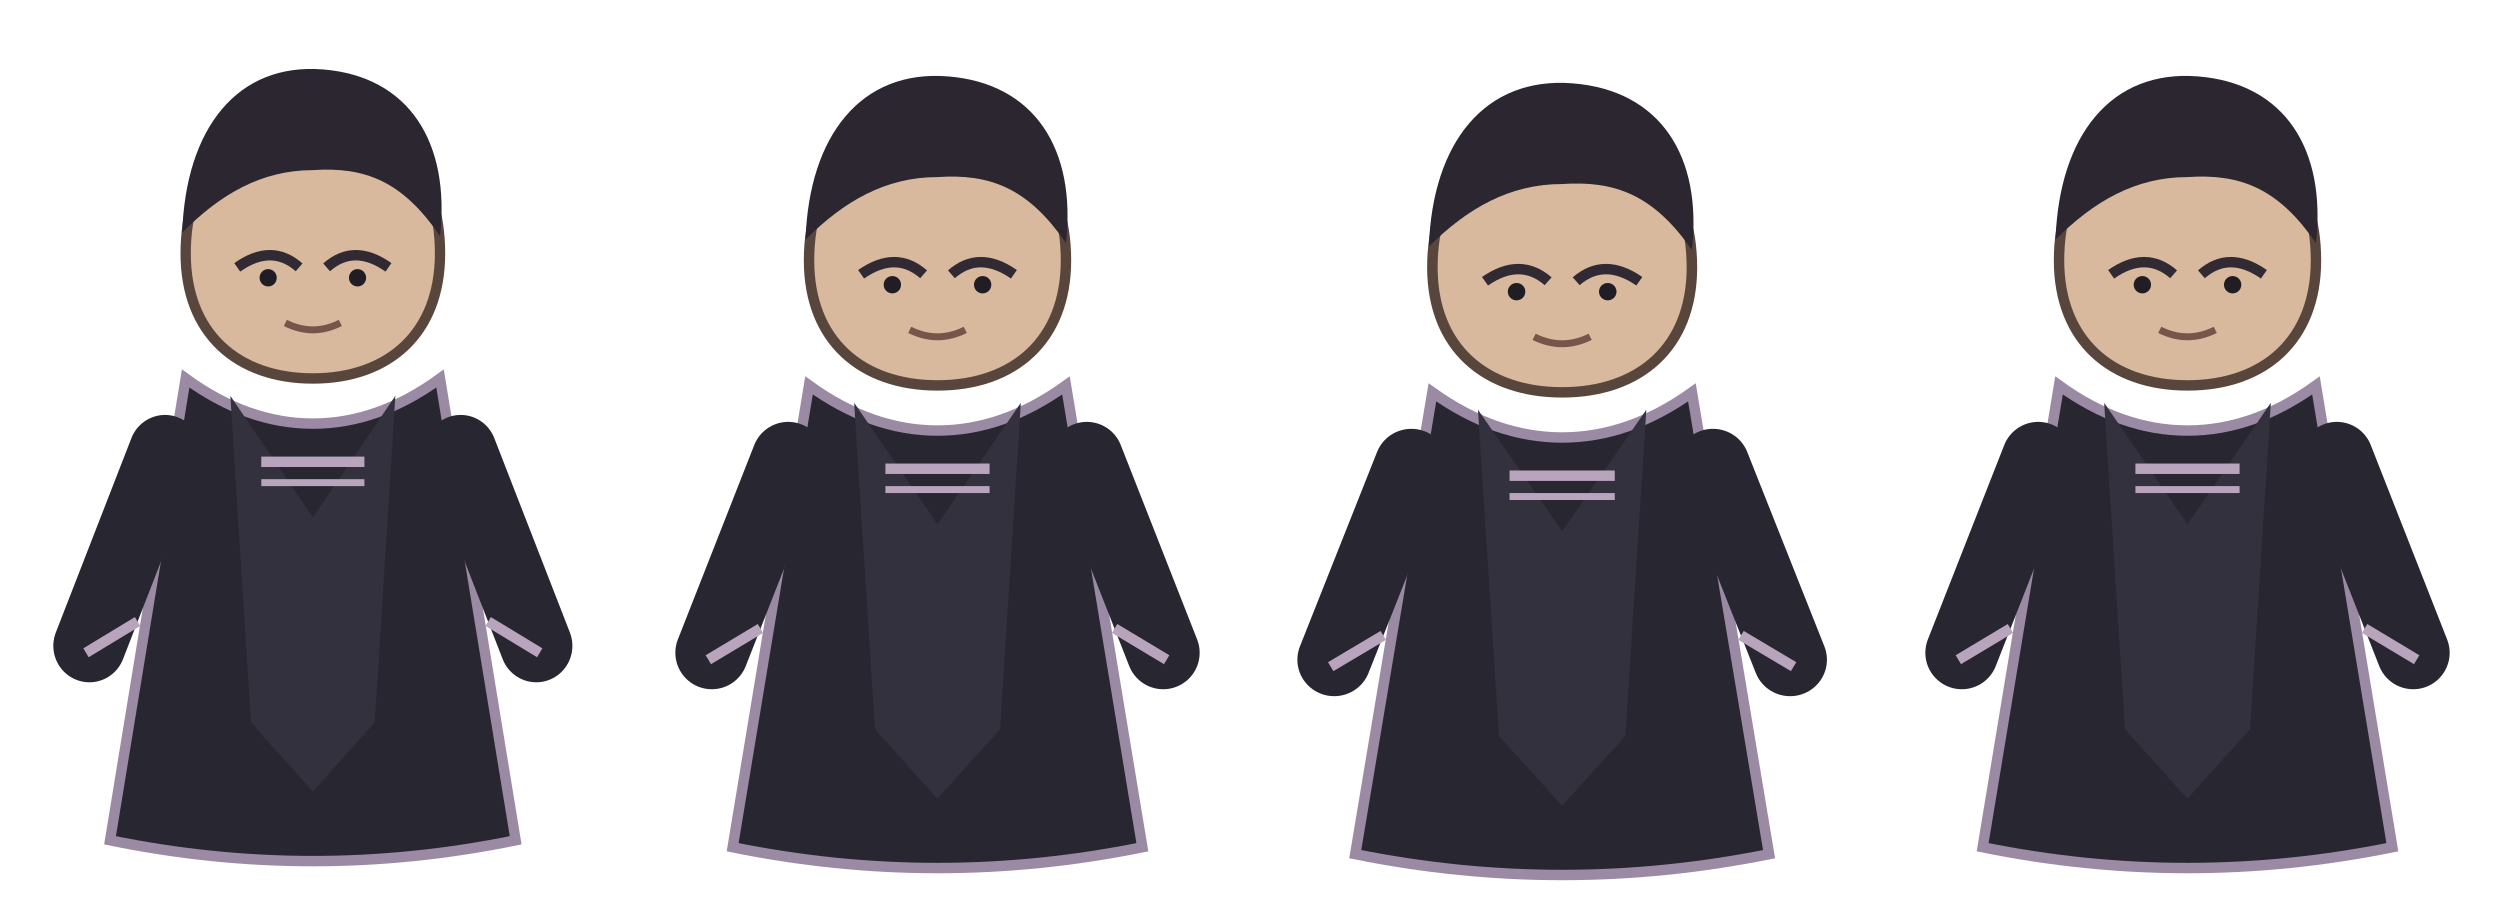
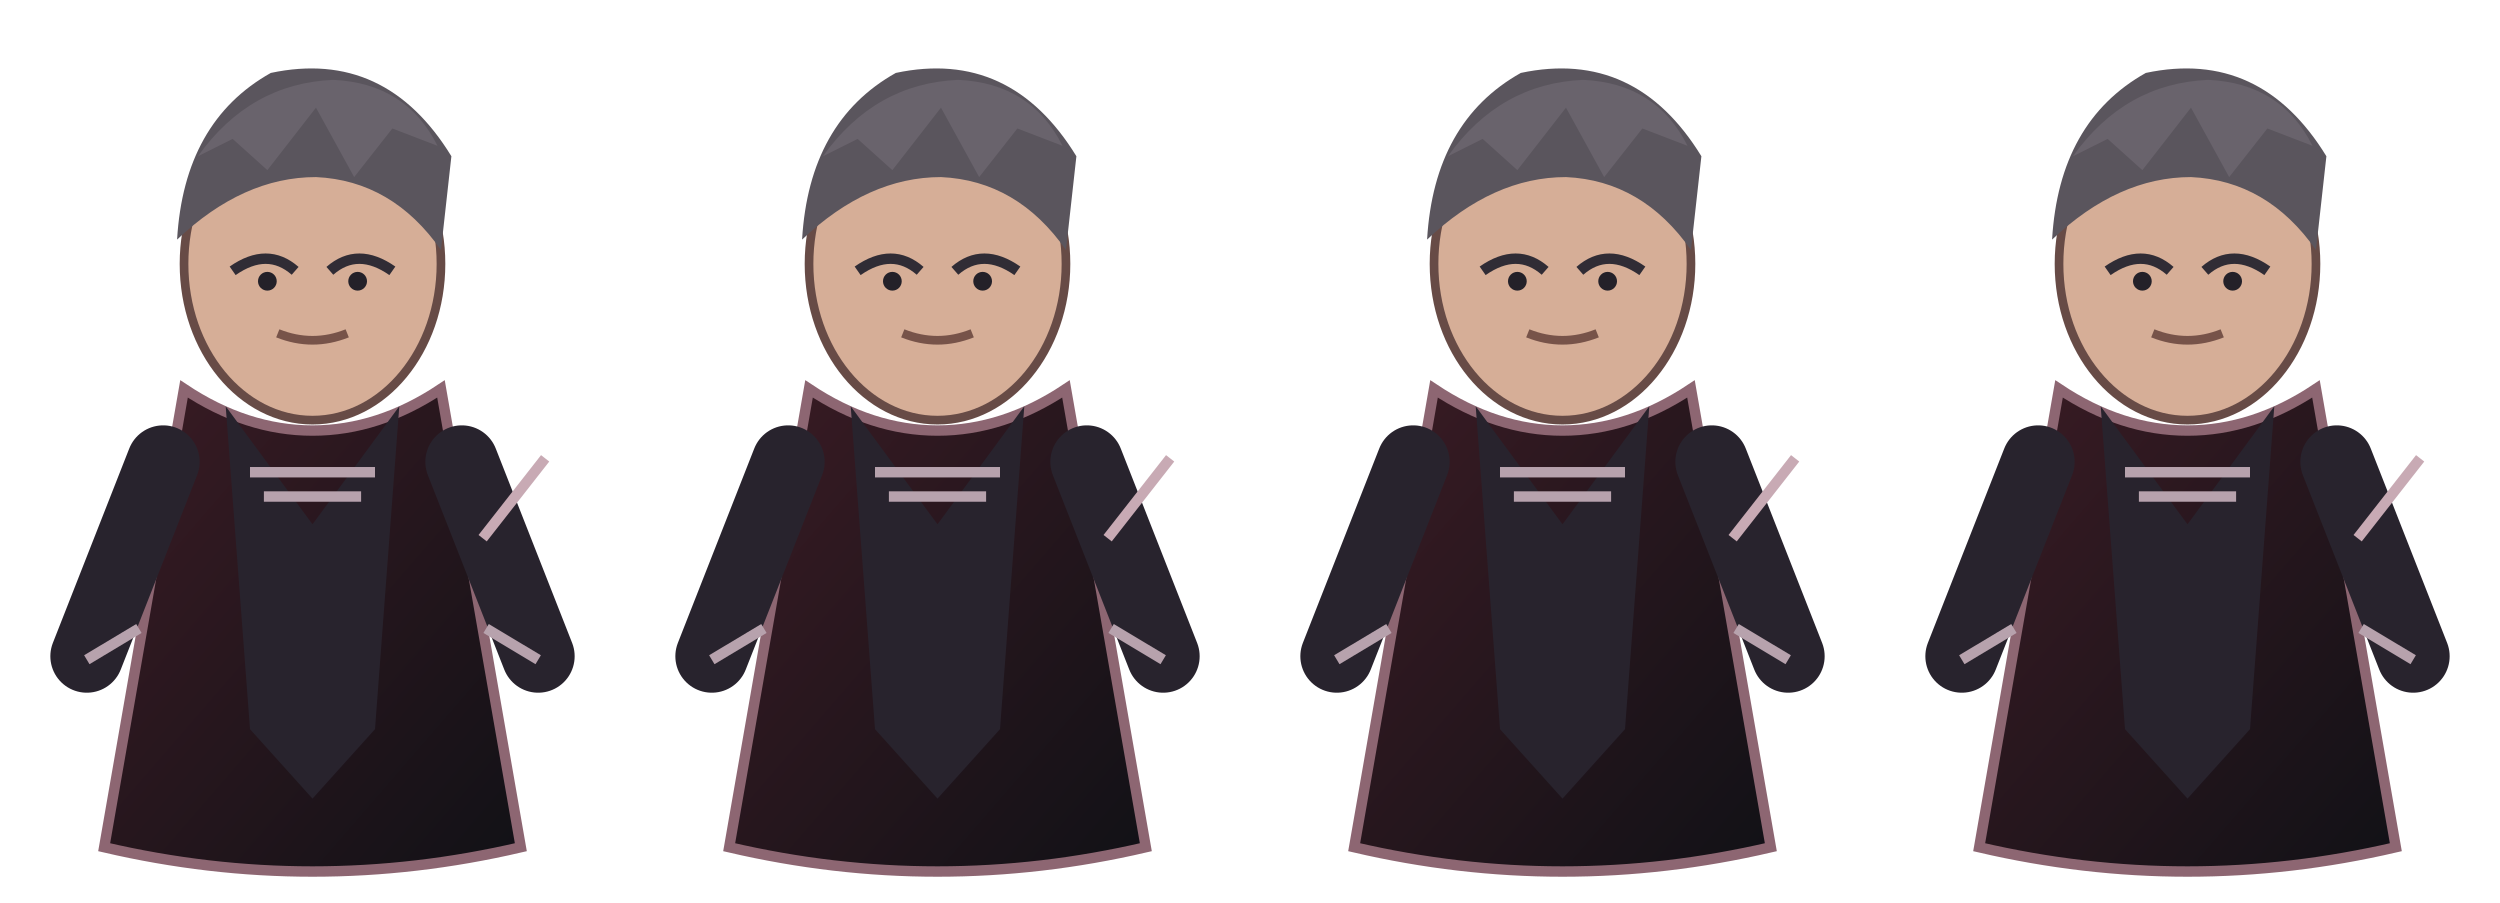
<svg xmlns="http://www.w3.org/2000/svg" width="720" height="260" viewBox="0 0 720 260">
-   <g transform="translate(1,-2) scale(0.99,1)">
+   <g transform="translate(0,0)">
+     <defs>
+       <linearGradient id="skin" x1="0" y1="0" x2="1" y2="1">
+         <stop offset="0" stop-color="#f3d2bc" />
+         <stop offset="1" stop-color="#c99179" />
+       </linearGradient>
+       <linearGradient id="coat" x1="0" y1="0" x2="0.9" y2="1">
+         <stop offset="0" stop-color="#252833" />
+         <stop offset="1" stop-color="#0c0d12" />
+       </linearGradient>
+       <linearGradient id="white" x1="0" y1="0" x2="1" y2="1">
+         <stop offset="0" stop-color="#fffdf7" />
+         <stop offset="1" stop-color="#d9e0eb" />
+       </linearGradient>
+       <linearGradient id="purple" x1="0" y1="0" x2="1" y2="1">
+         <stop offset="0" stop-color="#332044" />
+         <stop offset="1" stop-color="#100d19" />
+       </linearGradient>
+       <linearGradient id="red" x1="0" y1="0" x2="1" y2="1">
+         <stop offset="0" stop-color="#3a1b24" />
+         <stop offset="1" stop-color="#111116" />
+       </linearGradient>
+     </defs>
    <rect width="180" height="260" fill="none" />
-     <path d="M90 35 C67 35 53 51 53 75 C53 98 68 111 90 111 C112 111 127 98 127 75 C127 51 113 35 90 35Z" fill="#d8b99e" stroke="#58463d" stroke-width="3" />
-     <path d="M52 69 C53 39 68 20 93 22 C118 24 130 43 127 70 C116 54 105 50 90 51 C75 51 63 58 52 69Z" fill="#2b2630" />
-     <path d="M68 79 Q78 72 86 79 M94 79 Q102 72 112 79" fill="none" stroke="#312a33" stroke-width="3" />
-     <circle cx="77" cy="82" r="2.5" fill="#211d24" />
-     <circle cx="103" cy="82" r="2.5" fill="#211d24" />
-     <path d="M82 95 Q90 99 98 95" fill="none" stroke="#76564a" stroke-width="2" />
-     <path d="M53 111 L31 244 Q90 256 149 244 L127 111 Q109 124 90 124 Q71 124 53 111Z" fill="#282631" stroke="#9b8aa3" stroke-width="3" />
-     <path d="M66 116 L90 151 L114 116 L108 210 L90 230 L72 210Z" fill="#34313e" />
-     <path d="M75 135 L105 135" stroke="#b8a5bd" stroke-width="3" />
-     <path d="M75 141 L105 141" stroke="#b8a5bd" stroke-width="2" />
-     <path d="M47 132 L25 188 M133 132 L155 188" stroke="#282631" stroke-width="21" stroke-linecap="round" />
-     <path d="M24 190 L39 181 M156 190 L141 181" stroke="#b8a5bd" stroke-width="3" />
+     <ellipse cx="90" cy="76" rx="37" ry="45" fill="#d6ae97" stroke="#674b46" stroke-width="2.5" />
+     <path d="M51 69Q53 35 78 21Q111 14 130 45L127 72Q113 52 91 51Q70 51 51 69Z" fill="#5a555d" />
+     <path d="M57 45Q72 24 96 23Q117 24 126 42L113 37L102 51L91 31L77 49L67 40Z" fill="#69636c" />
+     <path d="M67 78Q77 71 85 78M95 78Q103 71 113 78" fill="none" stroke="#302c35" stroke-width="3" />
+     <circle cx="77" cy="81" r="2.7" fill="#242129" />
+     <circle cx="103" cy="81" r="2.7" fill="#242129" />
+     <path d="M80 96Q90 100 100 96" fill="none" stroke="#775349" stroke-width="2.5" />
+     <path d="M53 112L30 244Q90 258 150 244L127 112Q109 124 90 124Q71 124 53 112Z" fill="url(#red)" stroke="#8d6672" stroke-width="3" />
+     <path d="M65 117L90 151L115 117L108 210L90 230L72 210Z" fill="#28232d" />
+     <path d="M72 136H108M76 143H104" stroke="#b7a2ad" stroke-width="3" />
+     <path d="M47 133L25 189M133 133L155 189" stroke="#28232d" stroke-width="21" stroke-linecap="round" />
+     <path d="M25 190L40 181M155 190L140 181" stroke="#b7a2ad" stroke-width="3" />
+     <path d="M139 155L157 132" stroke="#c8aab4" stroke-width="3" />
  </g>
-   <g transform="translate(180,0) scale(1,1)">
+   <g transform="translate(180,0)">
+     <defs>
+       <linearGradient id="skin" x1="0" y1="0" x2="1" y2="1">
+         <stop offset="0" stop-color="#f3d2bc" />
+         <stop offset="1" stop-color="#c99179" />
+       </linearGradient>
+       <linearGradient id="coat" x1="0" y1="0" x2="0.9" y2="1">
+         <stop offset="0" stop-color="#252833" />
+         <stop offset="1" stop-color="#0c0d12" />
+       </linearGradient>
+       <linearGradient id="white" x1="0" y1="0" x2="1" y2="1">
+         <stop offset="0" stop-color="#fffdf7" />
+         <stop offset="1" stop-color="#d9e0eb" />
+       </linearGradient>
+       <linearGradient id="purple" x1="0" y1="0" x2="1" y2="1">
+         <stop offset="0" stop-color="#332044" />
+         <stop offset="1" stop-color="#100d19" />
+       </linearGradient>
+       <linearGradient id="red" x1="0" y1="0" x2="1" y2="1">
+         <stop offset="0" stop-color="#3a1b24" />
+         <stop offset="1" stop-color="#111116" />
+       </linearGradient>
+     </defs>
    <rect width="180" height="260" fill="none" />
-     <path d="M90 35 C67 35 53 51 53 75 C53 98 68 111 90 111 C112 111 127 98 127 75 C127 51 113 35 90 35Z" fill="#d8b99e" stroke="#58463d" stroke-width="3" />
-     <path d="M52 69 C53 39 68 20 93 22 C118 24 130 43 127 70 C116 54 105 50 90 51 C75 51 63 58 52 69Z" fill="#2b2630" />
-     <path d="M68 79 Q78 72 86 79 M94 79 Q102 72 112 79" fill="none" stroke="#312a33" stroke-width="3" />
-     <circle cx="77" cy="82" r="2.5" fill="#211d24" />
-     <circle cx="103" cy="82" r="2.5" fill="#211d24" />
-     <path d="M82 95 Q90 99 98 95" fill="none" stroke="#76564a" stroke-width="2" />
-     <path d="M53 111 L31 244 Q90 256 149 244 L127 111 Q109 124 90 124 Q71 124 53 111Z" fill="#282631" stroke="#9b8aa3" stroke-width="3" />
-     <path d="M66 116 L90 151 L114 116 L108 210 L90 230 L72 210Z" fill="#34313e" />
-     <path d="M75 135 L105 135" stroke="#b8a5bd" stroke-width="3" />
-     <path d="M75 141 L105 141" stroke="#b8a5bd" stroke-width="2" />
-     <path d="M47 132 L25 188 M133 132 L155 188" stroke="#282631" stroke-width="21" stroke-linecap="round" />
-     <path d="M24 190 L39 181 M156 190 L141 181" stroke="#b8a5bd" stroke-width="3" />
+     <ellipse cx="90" cy="76" rx="37" ry="45" fill="#d6ae97" stroke="#674b46" stroke-width="2.5" />
+     <path d="M51 69Q53 35 78 21Q111 14 130 45L127 72Q113 52 91 51Q70 51 51 69Z" fill="#5a555d" />
+     <path d="M57 45Q72 24 96 23Q117 24 126 42L113 37L102 51L91 31L77 49L67 40Z" fill="#69636c" />
+     <path d="M67 78Q77 71 85 78M95 78Q103 71 113 78" fill="none" stroke="#302c35" stroke-width="3" />
+     <circle cx="77" cy="81" r="2.7" fill="#242129" />
+     <circle cx="103" cy="81" r="2.7" fill="#242129" />
+     <path d="M80 96Q90 100 100 96" fill="none" stroke="#775349" stroke-width="2.5" />
+     <path d="M53 112L30 244Q90 258 150 244L127 112Q109 124 90 124Q71 124 53 112Z" fill="url(#red)" stroke="#8d6672" stroke-width="3" />
+     <path d="M65 117L90 151L115 117L108 210L90 230L72 210Z" fill="#28232d" />
+     <path d="M72 136H108M76 143H104" stroke="#b7a2ad" stroke-width="3" />
+     <path d="M47 133L25 189M133 133L155 189" stroke="#28232d" stroke-width="21" stroke-linecap="round" />
+     <path d="M25 190L40 181M155 190L140 181" stroke="#b7a2ad" stroke-width="3" />
+     <path d="M139 155L157 132" stroke="#c8aab4" stroke-width="3" />
  </g>
-   <g transform="translate(359,2) scale(1.01,1)">
+   <g transform="translate(360,0)">
+     <defs>
+       <linearGradient id="skin" x1="0" y1="0" x2="1" y2="1">
+         <stop offset="0" stop-color="#f3d2bc" />
+         <stop offset="1" stop-color="#c99179" />
+       </linearGradient>
+       <linearGradient id="coat" x1="0" y1="0" x2="0.9" y2="1">
+         <stop offset="0" stop-color="#252833" />
+         <stop offset="1" stop-color="#0c0d12" />
+       </linearGradient>
+       <linearGradient id="white" x1="0" y1="0" x2="1" y2="1">
+         <stop offset="0" stop-color="#fffdf7" />
+         <stop offset="1" stop-color="#d9e0eb" />
+       </linearGradient>
+       <linearGradient id="purple" x1="0" y1="0" x2="1" y2="1">
+         <stop offset="0" stop-color="#332044" />
+         <stop offset="1" stop-color="#100d19" />
+       </linearGradient>
+       <linearGradient id="red" x1="0" y1="0" x2="1" y2="1">
+         <stop offset="0" stop-color="#3a1b24" />
+         <stop offset="1" stop-color="#111116" />
+       </linearGradient>
+     </defs>
    <rect width="180" height="260" fill="none" />
-     <path d="M90 35 C67 35 53 51 53 75 C53 98 68 111 90 111 C112 111 127 98 127 75 C127 51 113 35 90 35Z" fill="#d8b99e" stroke="#58463d" stroke-width="3" />
-     <path d="M52 69 C53 39 68 20 93 22 C118 24 130 43 127 70 C116 54 105 50 90 51 C75 51 63 58 52 69Z" fill="#2b2630" />
-     <path d="M68 79 Q78 72 86 79 M94 79 Q102 72 112 79" fill="none" stroke="#312a33" stroke-width="3" />
-     <circle cx="77" cy="82" r="2.5" fill="#211d24" />
-     <circle cx="103" cy="82" r="2.5" fill="#211d24" />
-     <path d="M82 95 Q90 99 98 95" fill="none" stroke="#76564a" stroke-width="2" />
-     <path d="M53 111 L31 244 Q90 256 149 244 L127 111 Q109 124 90 124 Q71 124 53 111Z" fill="#282631" stroke="#9b8aa3" stroke-width="3" />
-     <path d="M66 116 L90 151 L114 116 L108 210 L90 230 L72 210Z" fill="#34313e" />
-     <path d="M75 135 L105 135" stroke="#b8a5bd" stroke-width="3" />
-     <path d="M75 141 L105 141" stroke="#b8a5bd" stroke-width="2" />
-     <path d="M47 132 L25 188 M133 132 L155 188" stroke="#282631" stroke-width="21" stroke-linecap="round" />
-     <path d="M24 190 L39 181 M156 190 L141 181" stroke="#b8a5bd" stroke-width="3" />
+     <ellipse cx="90" cy="76" rx="37" ry="45" fill="#d6ae97" stroke="#674b46" stroke-width="2.5" />
+     <path d="M51 69Q53 35 78 21Q111 14 130 45L127 72Q113 52 91 51Q70 51 51 69Z" fill="#5a555d" />
+     <path d="M57 45Q72 24 96 23Q117 24 126 42L113 37L102 51L91 31L77 49L67 40Z" fill="#69636c" />
+     <path d="M67 78Q77 71 85 78M95 78Q103 71 113 78" fill="none" stroke="#302c35" stroke-width="3" />
+     <circle cx="77" cy="81" r="2.7" fill="#242129" />
+     <circle cx="103" cy="81" r="2.7" fill="#242129" />
+     <path d="M80 96Q90 100 100 96" fill="none" stroke="#775349" stroke-width="2.5" />
+     <path d="M53 112L30 244Q90 258 150 244L127 112Q109 124 90 124Q71 124 53 112Z" fill="url(#red)" stroke="#8d6672" stroke-width="3" />
+     <path d="M65 117L90 151L115 117L108 210L90 230L72 210Z" fill="#28232d" />
+     <path d="M72 136H108M76 143H104" stroke="#b7a2ad" stroke-width="3" />
+     <path d="M47 133L25 189M133 133L155 189" stroke="#28232d" stroke-width="21" stroke-linecap="round" />
+     <path d="M25 190L40 181M155 190L140 181" stroke="#b7a2ad" stroke-width="3" />
+     <path d="M139 155L157 132" stroke="#c8aab4" stroke-width="3" />
  </g>
-   <g transform="translate(540,0) scale(1,1)">
+   <g transform="translate(540,0)">
+     <defs>
+       <linearGradient id="skin" x1="0" y1="0" x2="1" y2="1">
+         <stop offset="0" stop-color="#f3d2bc" />
+         <stop offset="1" stop-color="#c99179" />
+       </linearGradient>
+       <linearGradient id="coat" x1="0" y1="0" x2="0.9" y2="1">
+         <stop offset="0" stop-color="#252833" />
+         <stop offset="1" stop-color="#0c0d12" />
+       </linearGradient>
+       <linearGradient id="white" x1="0" y1="0" x2="1" y2="1">
+         <stop offset="0" stop-color="#fffdf7" />
+         <stop offset="1" stop-color="#d9e0eb" />
+       </linearGradient>
+       <linearGradient id="purple" x1="0" y1="0" x2="1" y2="1">
+         <stop offset="0" stop-color="#332044" />
+         <stop offset="1" stop-color="#100d19" />
+       </linearGradient>
+       <linearGradient id="red" x1="0" y1="0" x2="1" y2="1">
+         <stop offset="0" stop-color="#3a1b24" />
+         <stop offset="1" stop-color="#111116" />
+       </linearGradient>
+     </defs>
    <rect width="180" height="260" fill="none" />
-     <path d="M90 35 C67 35 53 51 53 75 C53 98 68 111 90 111 C112 111 127 98 127 75 C127 51 113 35 90 35Z" fill="#d8b99e" stroke="#58463d" stroke-width="3" />
-     <path d="M52 69 C53 39 68 20 93 22 C118 24 130 43 127 70 C116 54 105 50 90 51 C75 51 63 58 52 69Z" fill="#2b2630" />
-     <path d="M68 79 Q78 72 86 79 M94 79 Q102 72 112 79" fill="none" stroke="#312a33" stroke-width="3" />
-     <circle cx="77" cy="82" r="2.5" fill="#211d24" />
-     <circle cx="103" cy="82" r="2.5" fill="#211d24" />
-     <path d="M82 95 Q90 99 98 95" fill="none" stroke="#76564a" stroke-width="2" />
-     <path d="M53 111 L31 244 Q90 256 149 244 L127 111 Q109 124 90 124 Q71 124 53 111Z" fill="#282631" stroke="#9b8aa3" stroke-width="3" />
-     <path d="M66 116 L90 151 L114 116 L108 210 L90 230 L72 210Z" fill="#34313e" />
-     <path d="M75 135 L105 135" stroke="#b8a5bd" stroke-width="3" />
-     <path d="M75 141 L105 141" stroke="#b8a5bd" stroke-width="2" />
-     <path d="M47 132 L25 188 M133 132 L155 188" stroke="#282631" stroke-width="21" stroke-linecap="round" />
-     <path d="M24 190 L39 181 M156 190 L141 181" stroke="#b8a5bd" stroke-width="3" />
+     <ellipse cx="90" cy="76" rx="37" ry="45" fill="#d6ae97" stroke="#674b46" stroke-width="2.5" />
+     <path d="M51 69Q53 35 78 21Q111 14 130 45L127 72Q113 52 91 51Q70 51 51 69Z" fill="#5a555d" />
+     <path d="M57 45Q72 24 96 23Q117 24 126 42L113 37L102 51L91 31L77 49L67 40Z" fill="#69636c" />
+     <path d="M67 78Q77 71 85 78M95 78Q103 71 113 78" fill="none" stroke="#302c35" stroke-width="3" />
+     <circle cx="77" cy="81" r="2.7" fill="#242129" />
+     <circle cx="103" cy="81" r="2.7" fill="#242129" />
+     <path d="M80 96Q90 100 100 96" fill="none" stroke="#775349" stroke-width="2.5" />
+     <path d="M53 112L30 244Q90 258 150 244L127 112Q109 124 90 124Q71 124 53 112Z" fill="url(#red)" stroke="#8d6672" stroke-width="3" />
+     <path d="M65 117L90 151L115 117L108 210L90 230L72 210Z" fill="#28232d" />
+     <path d="M72 136H108M76 143H104" stroke="#b7a2ad" stroke-width="3" />
+     <path d="M47 133L25 189M133 133L155 189" stroke="#28232d" stroke-width="21" stroke-linecap="round" />
+     <path d="M25 190L40 181M155 190L140 181" stroke="#b7a2ad" stroke-width="3" />
+     <path d="M139 155L157 132" stroke="#c8aab4" stroke-width="3" />
  </g>
</svg>
